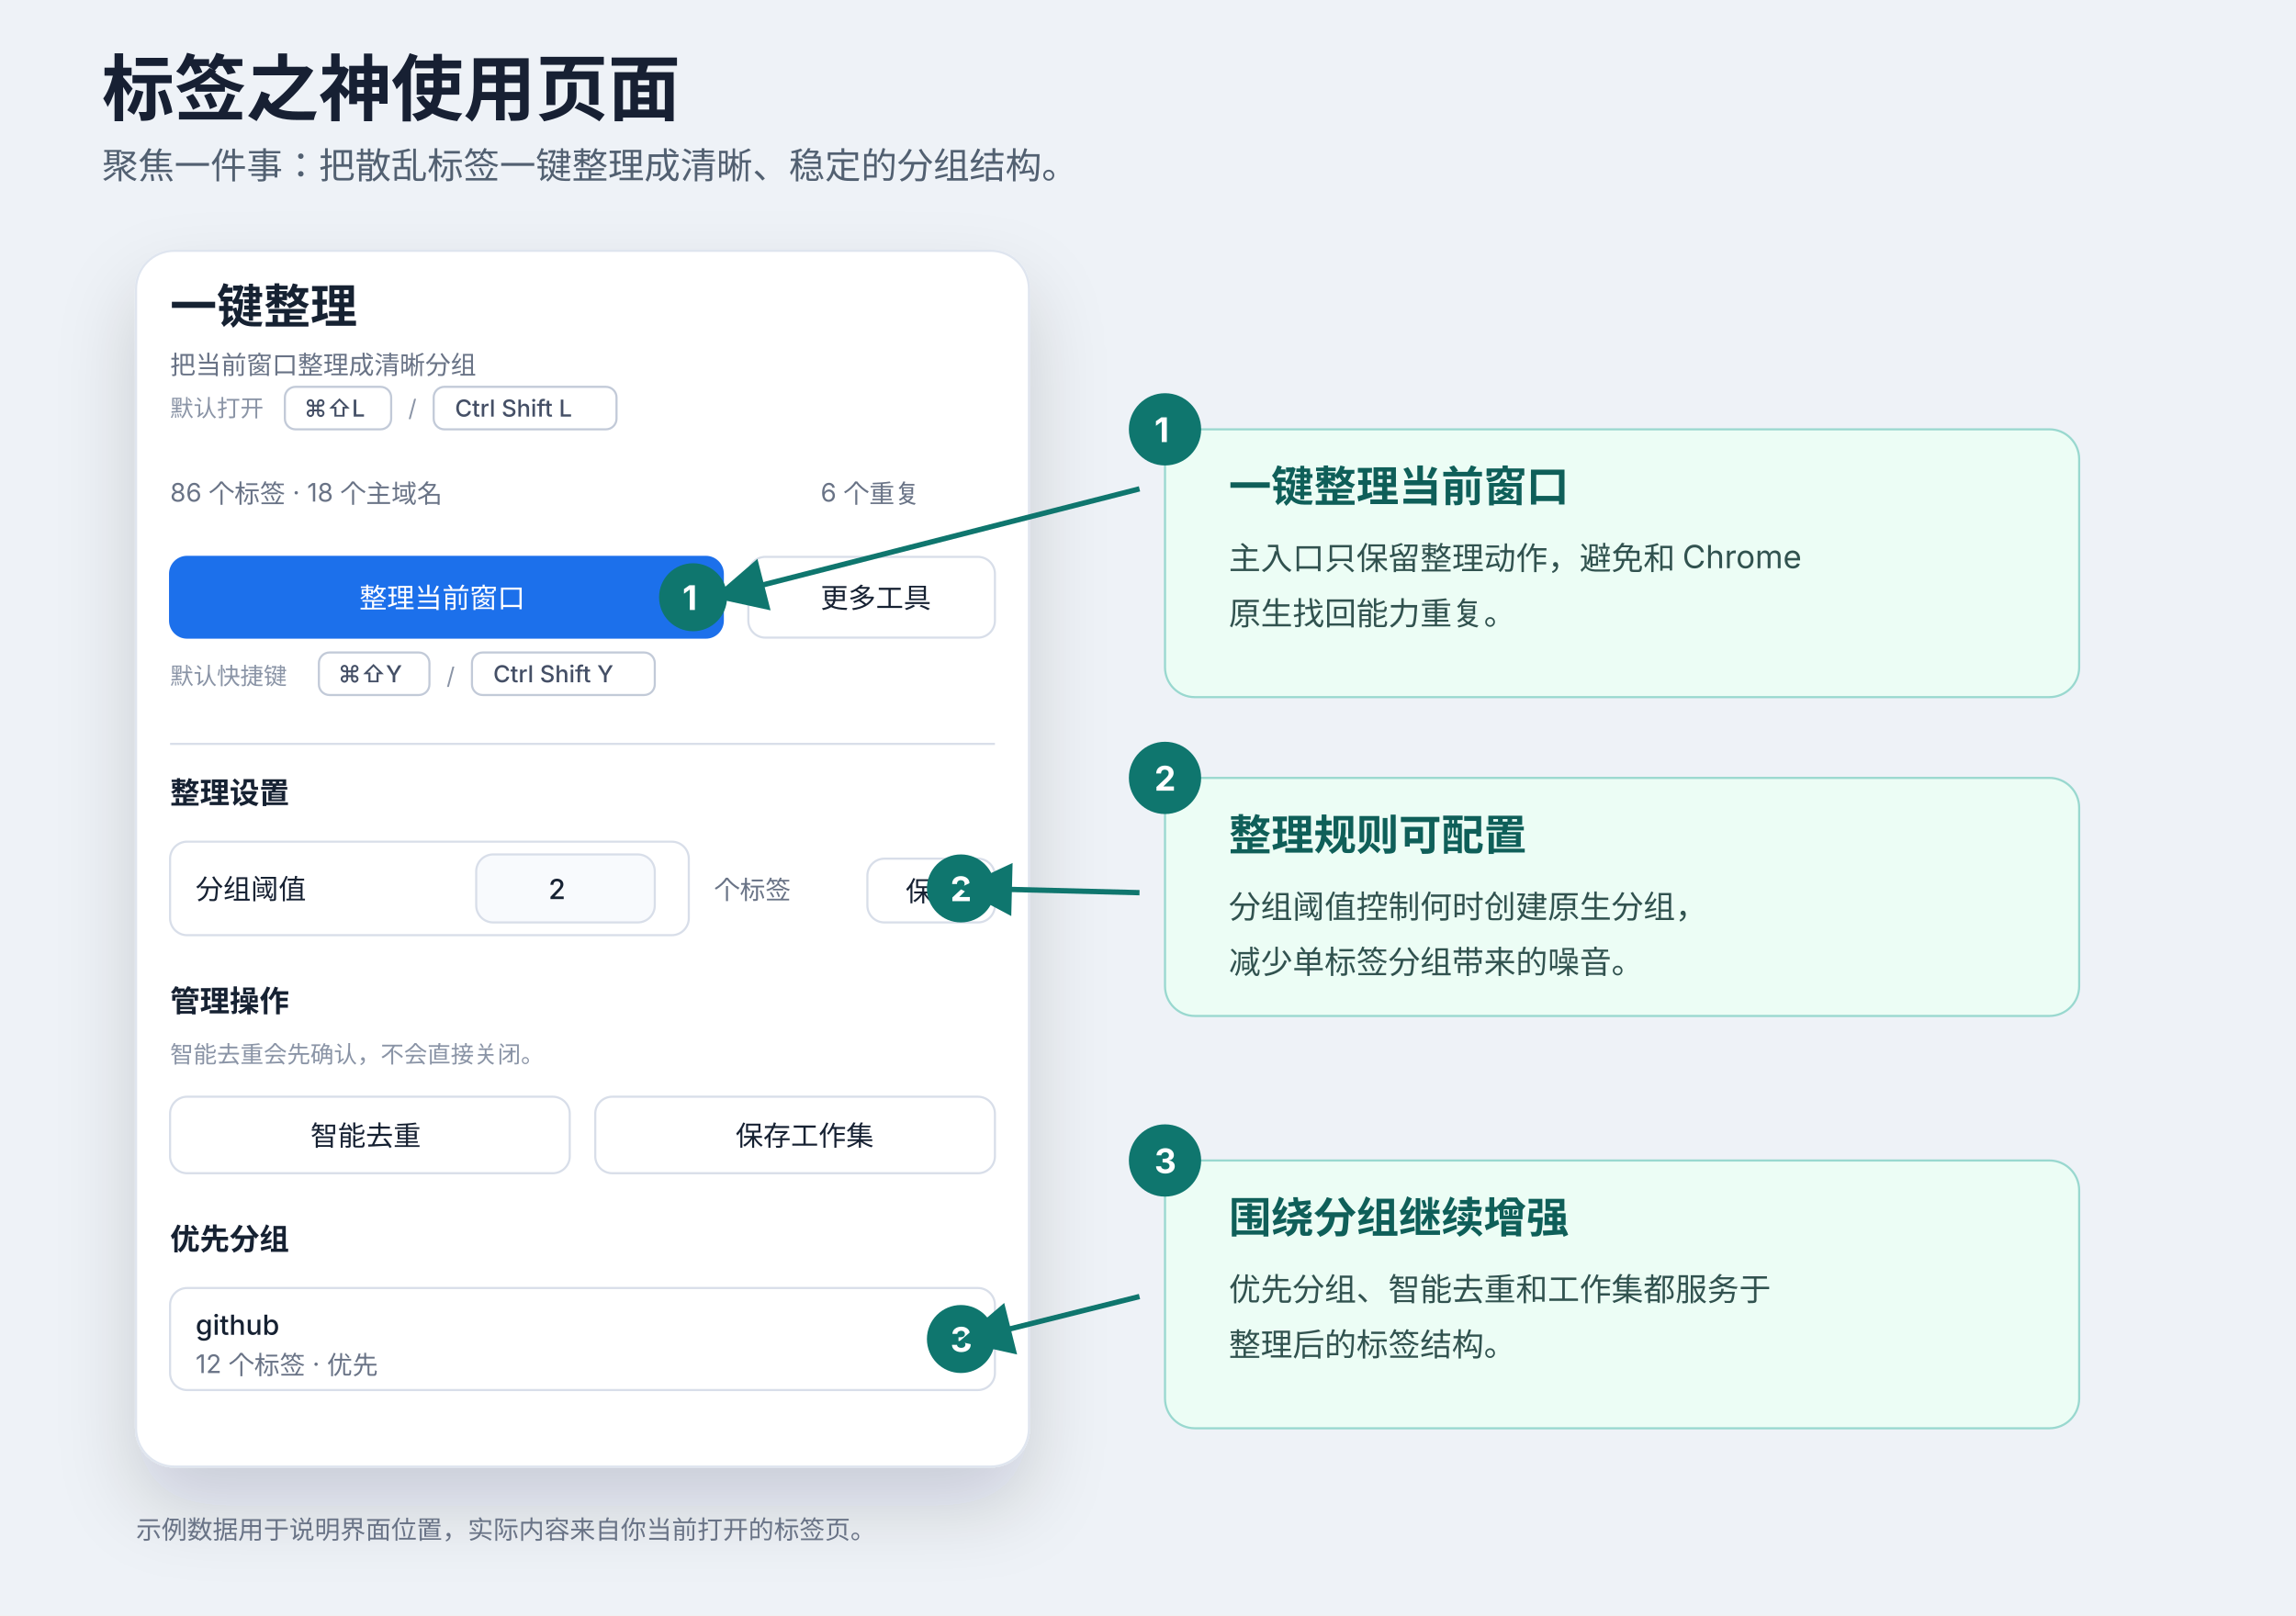
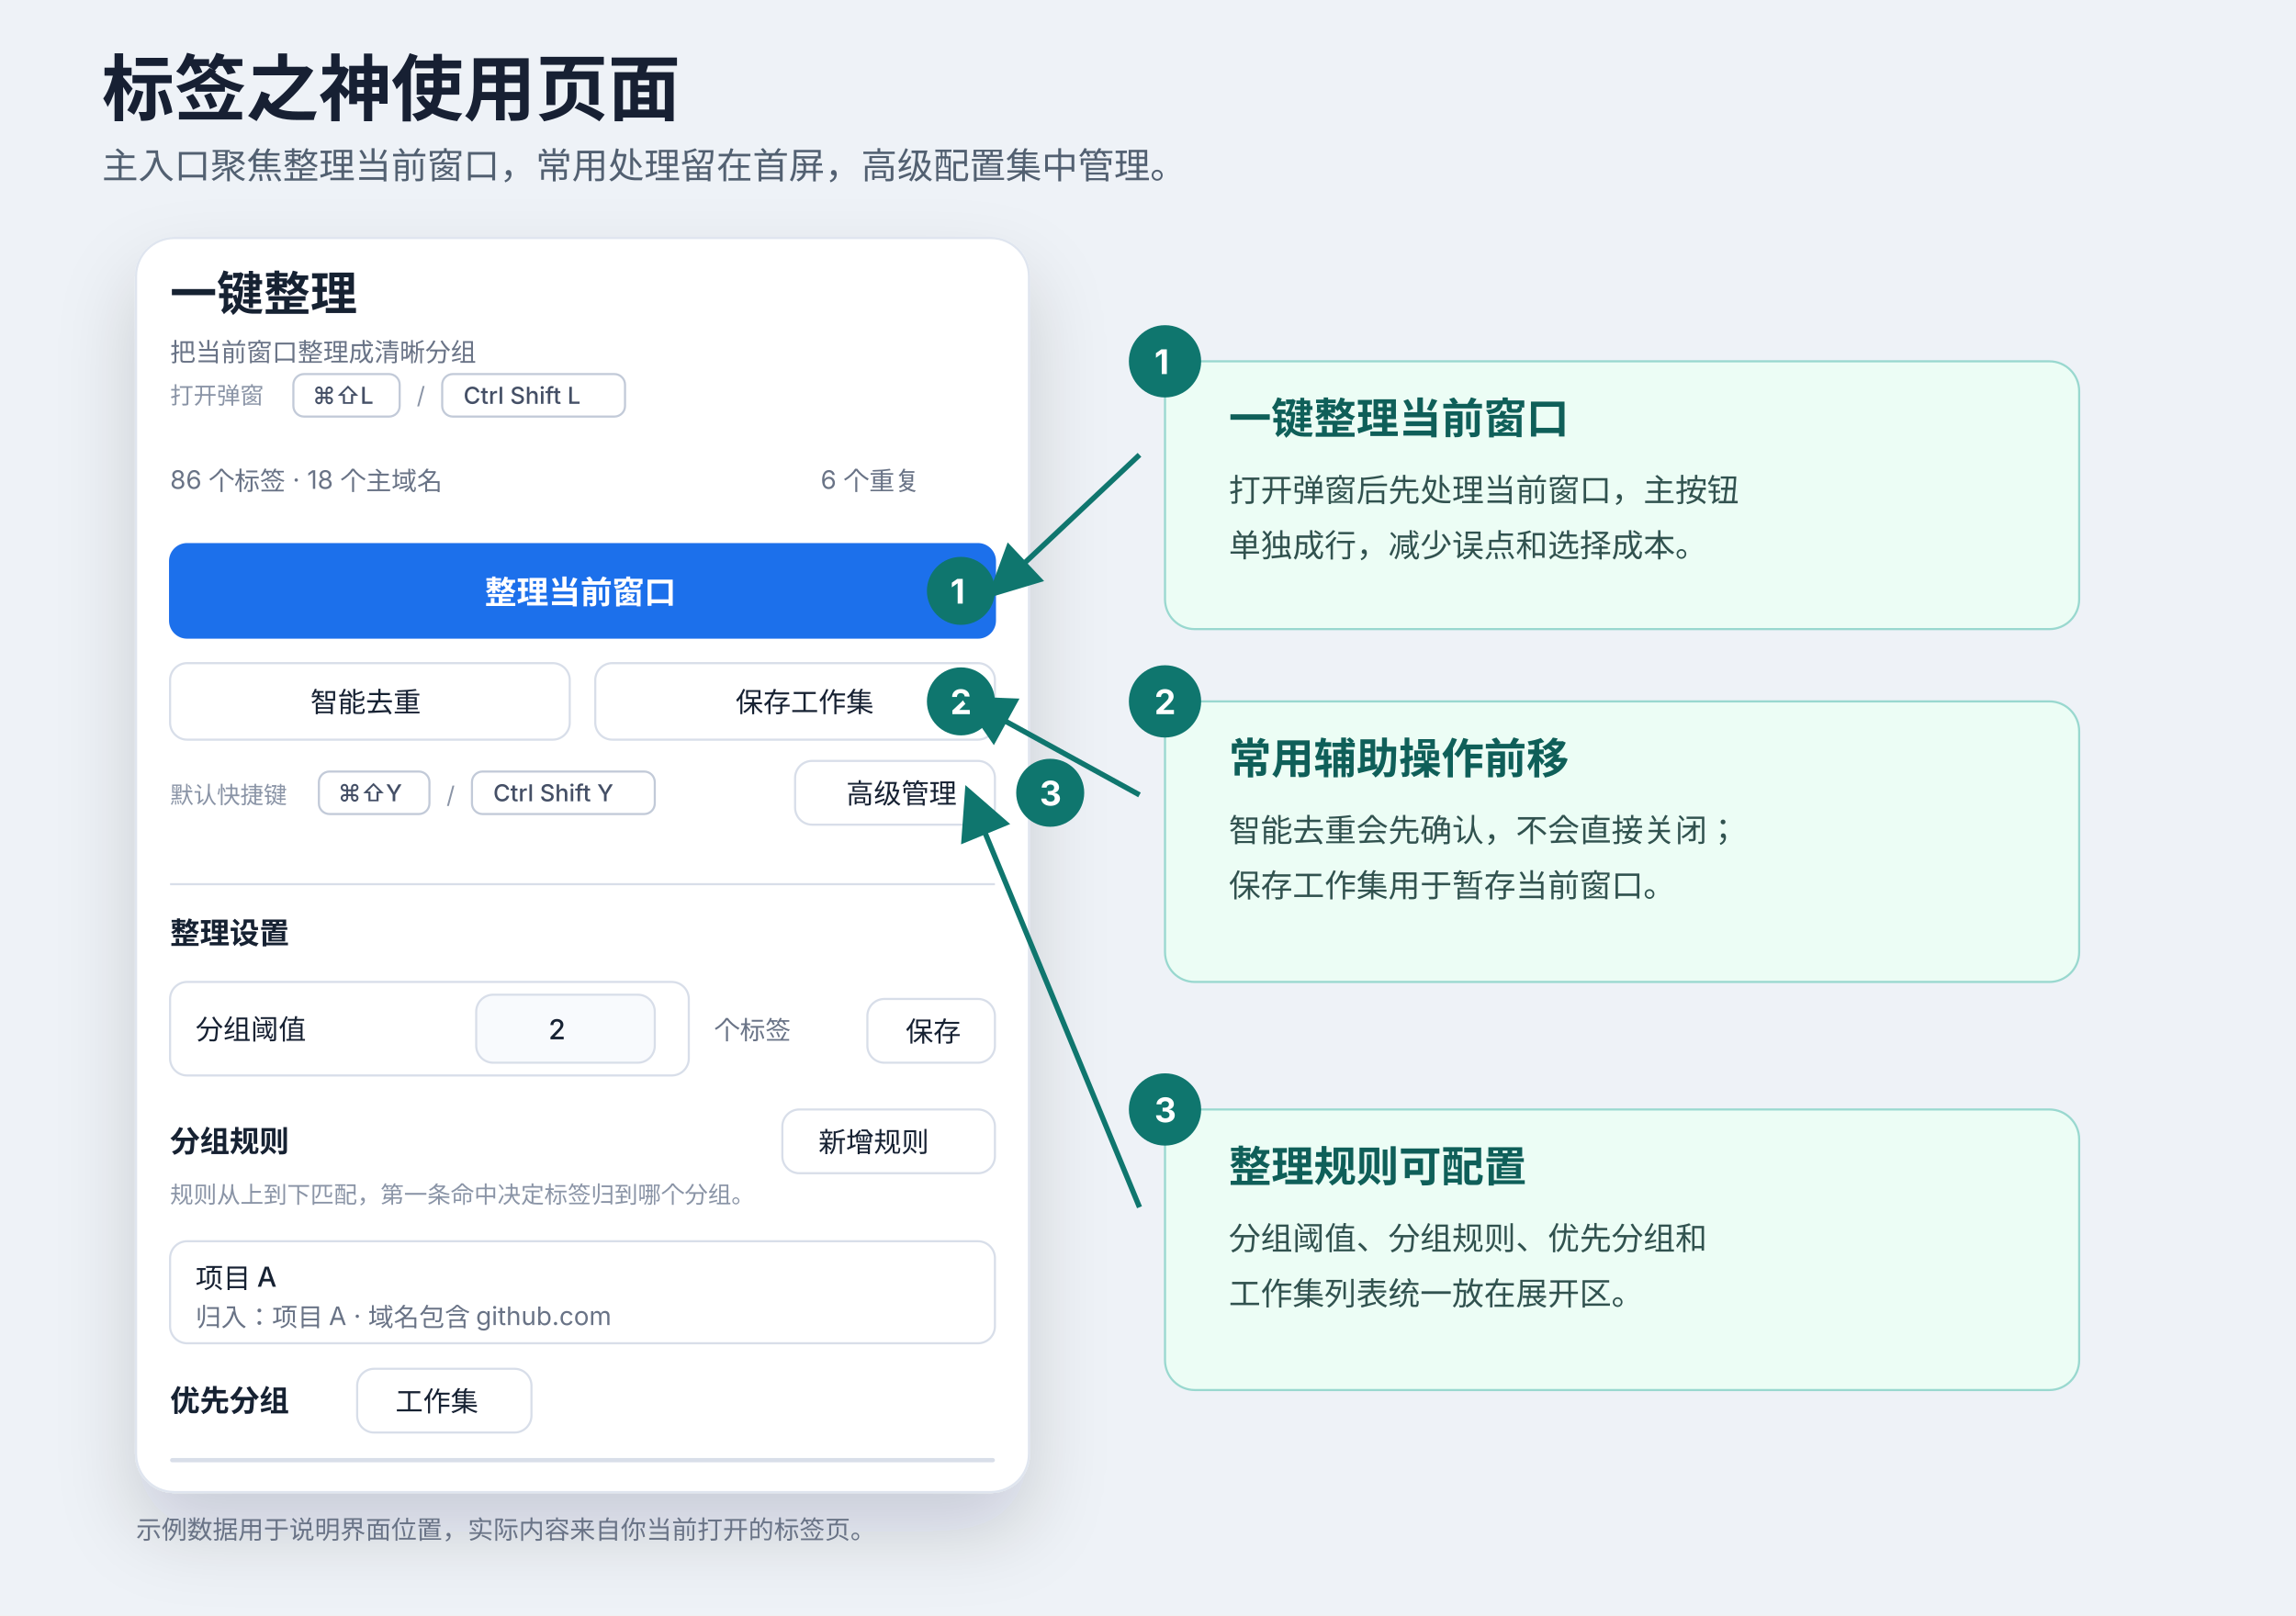
<svg xmlns="http://www.w3.org/2000/svg" width="1080" height="760" viewBox="0 0 1080 760">
  <defs>
    <filter id="shadow" x="-20%" y="-20%" width="140%" height="140%">
      <feDropShadow dx="0" dy="18" stdDeviation="18" flood-color="#0f172a" flood-opacity="0.16" />
    </filter>
    <marker id="arrow" markerWidth="10" markerHeight="10" refX="8" refY="5" orient="auto">
      <path d="M0,0 L10,5 L0,10 Z" fill="#0f766e" />
    </marker>
    <style>
      .page-title { font: 700 34px -apple-system, BlinkMacSystemFont, "Segoe UI", sans-serif; fill: #172033; }
      .page-subtitle { font: 400 17px -apple-system, BlinkMacSystemFont, "Segoe UI", sans-serif; fill: #526071; }
      .popup-title { font: 700 22px -apple-system, BlinkMacSystemFont, "Segoe UI", sans-serif; fill: #172033; }
      .section-title { font: 700 14px -apple-system, BlinkMacSystemFont, "Segoe UI", sans-serif; fill: #172033; }
      .label { font: 500 13px -apple-system, BlinkMacSystemFont, "Segoe UI", sans-serif; fill: #172033; }
      .small { font: 400 12px -apple-system, BlinkMacSystemFont, "Segoe UI", sans-serif; fill: #697386; }
      .tiny { font: 400 11px -apple-system, BlinkMacSystemFont, "Segoe UI", sans-serif; fill: #8a94a6; }
      .button { font: 500 13px -apple-system, BlinkMacSystemFont, "Segoe UI", sans-serif; }
+       .button-strong { font: 700 15px -apple-system, BlinkMacSystemFont, "Segoe UI", sans-serif; }
      .callout-title { font: 700 20px -apple-system, BlinkMacSystemFont, "Segoe UI", sans-serif; fill: #0f5f59; }
      .callout-body { font: 400 15px -apple-system, BlinkMacSystemFont, "Segoe UI", sans-serif; fill: #31524f; }
      .num { font: 700 16px -apple-system, BlinkMacSystemFont, "Segoe UI", sans-serif; fill: #ffffff; }
      .kbd { font: 500 11px -apple-system, BlinkMacSystemFont, "Segoe UI", sans-serif; fill: #445066; }
    </style>
  </defs>
  <rect width="1080" height="760" fill="#eef2f7" />
  <text x="48" y="54" class="page-title">标签之神使用页面</text>
-   <text x="48" y="84" class="page-subtitle">聚焦一件事：把散乱标签一键整理成清晰、稳定的分组结构。</text>
-   <g id="popup" transform="translate(64 118)" filter="url(#shadow)">
-     <rect x="0" y="0" width="420" height="572" rx="18" fill="#ffffff" stroke="#dfe5ef" />
+   <text x="48" y="84" class="page-subtitle">主入口聚焦整理当前窗口，常用处理留在首屏，高级配置集中管理。</text>
+   <g id="popup" transform="translate(64 112)" filter="url(#shadow)">
+     <rect x="0" y="0" width="420" height="590" rx="18" fill="#ffffff" stroke="#dfe5ef" />
    <text x="16" y="34" class="popup-title">一键整理</text>
    <text x="16" y="58" class="small">把当前窗口整理成清晰分组</text>
-     <text x="16" y="78" class="tiny">默认打开</text>
-     <rect x="70" y="64" width="50" height="20" rx="5" fill="#ffffff" stroke="#c2cad8" />
-     <text x="79" y="78" class="kbd">⌘⇧L</text>
-     <text x="128" y="78" class="tiny">/</text>
-     <rect x="140" y="64" width="86" height="20" rx="5" fill="#ffffff" stroke="#c2cad8" />
-     <text x="150" y="78" class="kbd">Ctrl Shift L</text>
+     <text x="16" y="78" class="tiny">打开弹窗</text>
+     <rect x="74" y="64" width="50" height="20" rx="5" fill="#ffffff" stroke="#c2cad8" />
+     <text x="83" y="78" class="kbd">⌘⇧L</text>
+     <text x="132" y="78" class="tiny">/</text>
+     <rect x="144" y="64" width="86" height="20" rx="5" fill="#ffffff" stroke="#c2cad8" />
+     <text x="154" y="78" class="kbd">Ctrl Shift L</text>
    <text x="16" y="118" class="small">86 个标签 · 18 个主域名</text>
    <text x="322" y="118" class="small">6 个重复</text>
-     <rect x="16" y="144" width="260" height="38" rx="8" fill="#1f6feb" stroke="#1f6feb" />
-     <text x="105" y="168" class="button" fill="#ffffff">整理当前窗口</text>
-     <rect x="288" y="144" width="116" height="38" rx="8" fill="#ffffff" stroke="#d8dee9" />
-     <text x="322" y="168" class="button" fill="#172033">更多工具</text>
-     <text x="16" y="204" class="tiny">默认快捷键</text>
-     <rect x="86" y="189" width="52" height="20" rx="5" fill="#ffffff" stroke="#c2cad8" />
-     <text x="95" y="203" class="kbd">⌘⇧Y</text>
-     <text x="146" y="204" class="tiny">/</text>
-     <rect x="158" y="189" width="86" height="20" rx="5" fill="#ffffff" stroke="#c2cad8" />
-     <text x="168" y="203" class="kbd">Ctrl Shift Y</text>
-     <line x1="16" y1="232" x2="404" y2="232" stroke="#d8dee9" />
-     <text x="16" y="260" class="section-title">整理设置</text>
-     <rect x="16" y="278" width="244" height="44" rx="8" fill="#ffffff" stroke="#d8dee9" />
-     <text x="28" y="305" class="label">分组阈值</text>
-     <rect x="160" y="284" width="84" height="32" rx="8" fill="#f8fafd" stroke="#d8dee9" />
-     <text x="194" y="305" class="label">2</text>
-     <text x="272" y="305" class="small">个标签</text>
-     <rect x="344" y="286" width="60" height="30" rx="8" fill="#ffffff" stroke="#d8dee9" />
-     <text x="362" y="306" class="button" fill="#172033">保存</text>
-     <text x="16" y="358" class="section-title">管理操作</text>
-     <text x="16" y="382" class="tiny">智能去重会先确认，不会直接关闭。</text>
-     <rect x="16" y="398" width="188" height="36" rx="8" fill="#ffffff" stroke="#d8dee9" />
-     <text x="82" y="421" class="button" fill="#172033">智能去重</text>
-     <rect x="216" y="398" width="188" height="36" rx="8" fill="#ffffff" stroke="#d8dee9" />
-     <text x="282" y="421" class="button" fill="#172033">保存工作集</text>
-     <text x="16" y="470" class="section-title">优先分组</text>
-     <rect x="16" y="488" width="388" height="48" rx="8" fill="#ffffff" stroke="#d8dee9" />
-     <text x="28" y="510" class="label">github</text>
-     <text x="28" y="528" class="small">12 个标签 · 优先</text>
-     <text x="374" y="520" class="label">★</text>
+     <rect x="16" y="144" width="388" height="44" rx="8" fill="#1f6feb" stroke="#1f6feb" />
+     <text x="164" y="172" class="button-strong" fill="#ffffff">整理当前窗口</text>
+     <rect x="16" y="200" width="188" height="36" rx="8" fill="#ffffff" stroke="#d8dee9" />
+     <text x="82" y="223" class="button" fill="#172033">智能去重</text>
+     <rect x="216" y="200" width="188" height="36" rx="8" fill="#ffffff" stroke="#d8dee9" />
+     <text x="282" y="223" class="button" fill="#172033">保存工作集</text>
+     <text x="16" y="266" class="tiny">默认快捷键</text>
+     <rect x="86" y="251" width="52" height="20" rx="5" fill="#ffffff" stroke="#c2cad8" />
+     <text x="95" y="265" class="kbd">⌘⇧Y</text>
+     <text x="146" y="266" class="tiny">/</text>
+     <rect x="158" y="251" width="86" height="20" rx="5" fill="#ffffff" stroke="#c2cad8" />
+     <text x="168" y="265" class="kbd">Ctrl Shift Y</text>
+     <rect x="310" y="246" width="94" height="30" rx="8" fill="#ffffff" stroke="#d8dee9" />
+     <text x="334" y="266" class="button" fill="#172033">高级管理</text>
+     <line x1="16" y1="304" x2="404" y2="304" stroke="#d8dee9" />
+     <text x="16" y="332" class="section-title">整理设置</text>
+     <rect x="16" y="350" width="244" height="44" rx="8" fill="#ffffff" stroke="#d8dee9" />
+     <text x="28" y="377" class="label">分组阈值</text>
+     <rect x="160" y="356" width="84" height="32" rx="8" fill="#f8fafd" stroke="#d8dee9" />
+     <text x="194" y="377" class="label">2</text>
+     <text x="272" y="377" class="small">个标签</text>
+     <rect x="344" y="358" width="60" height="30" rx="8" fill="#ffffff" stroke="#d8dee9" />
+     <text x="362" y="378" class="button" fill="#172033">保存</text>
+     <text x="16" y="430" class="section-title">分组规则</text>
+     <rect x="304" y="410" width="100" height="30" rx="8" fill="#ffffff" stroke="#d8dee9" />
+     <text x="321" y="430" class="button" fill="#172033">新增规则</text>
+     <text x="16" y="454" class="tiny">规则从上到下匹配，第一条命中决定标签归到哪个分组。</text>
+     <rect x="16" y="472" width="388" height="48" rx="8" fill="#ffffff" stroke="#d8dee9" />
+     <text x="28" y="494" class="label">项目 A</text>
+     <text x="28" y="512" class="small">归入：项目 A · 域名包含 github.com</text>
+     <text x="16" y="552" class="section-title">优先分组</text>
+     <rect x="104" y="532" width="82" height="30" rx="8" fill="#ffffff" stroke="#d8dee9" />
+     <text x="122" y="552" class="button" fill="#172033">工作集</text>
+     <rect x="16" y="574" width="388" height="2" rx="1" fill="#d8dee9" />
  </g>
-   <g id="badges" transform="translate(64 118)">
-     <circle cx="262" cy="163" r="16" fill="#0f766e" />
-     <text x="257" y="169" class="num">1</text>
-     <circle cx="388" cy="300" r="16" fill="#0f766e" />
-     <text x="383" y="306" class="num">2</text>
-     <circle cx="388" cy="512" r="16" fill="#0f766e" />
-     <text x="383" y="518" class="num">3</text>
+   <g id="badges" transform="translate(64 112)">
+     <circle cx="388" cy="166" r="16" fill="#0f766e" />
+     <text x="383" y="172" class="num">1</text>
+     <circle cx="388" cy="218" r="16" fill="#0f766e" />
+     <text x="383" y="224" class="num">2</text>
+     <circle cx="430" cy="261" r="16" fill="#0f766e" />
+     <text x="425" y="267" class="num">3</text>
  </g>
  <g id="callouts">
-     <path d="M536 230 L340 280" stroke="#0f766e" stroke-width="2.5" fill="none" marker-end="url(#arrow)" />
-     <rect x="548" y="202" width="430" height="126" rx="14" fill="#ecfdf5" stroke="#99d8cf" />
-     <circle cx="548" cy="202" r="17" fill="#0f766e" />
-     <text x="543" y="208" class="num">1</text>
-     <text x="578" y="236" class="callout-title">一键整理当前窗口</text>
-     <text x="578" y="268" class="callout-body">主入口只保留整理动作，避免和 Chrome</text>
-     <text x="578" y="294" class="callout-body">原生找回能力重复。</text>
-     <path d="M536 420 L456 418" stroke="#0f766e" stroke-width="2.5" fill="none" marker-end="url(#arrow)" />
-     <rect x="548" y="366" width="430" height="112" rx="14" fill="#ecfdf5" stroke="#99d8cf" />
-     <circle cx="548" cy="366" r="17" fill="#0f766e" />
-     <text x="543" y="372" class="num">2</text>
-     <text x="578" y="400" class="callout-title">整理规则可配置</text>
-     <text x="578" y="432" class="callout-body">分组阈值控制何时创建原生分组，</text>
-     <text x="578" y="458" class="callout-body">减少单标签分组带来的噪音。</text>
-     <path d="M536 610 L456 630" stroke="#0f766e" stroke-width="2.5" fill="none" marker-end="url(#arrow)" />
-     <rect x="548" y="546" width="430" height="126" rx="14" fill="#ecfdf5" stroke="#99d8cf" />
-     <circle cx="548" cy="546" r="17" fill="#0f766e" />
-     <text x="543" y="552" class="num">3</text>
-     <text x="578" y="580" class="callout-title">围绕分组继续增强</text>
-     <text x="578" y="612" class="callout-body">优先分组、智能去重和工作集都服务于</text>
-     <text x="578" y="638" class="callout-body">整理后的标签结构。</text>
+     <path d="M536 214 L468 278" stroke="#0f766e" stroke-width="2.5" fill="none" marker-end="url(#arrow)" />
+     <rect x="548" y="170" width="430" height="126" rx="14" fill="#ecfdf5" stroke="#99d8cf" />
+     <circle cx="548" cy="170" r="17" fill="#0f766e" />
+     <text x="543" y="176" class="num">1</text>
+     <text x="578" y="204" class="callout-title">一键整理当前窗口</text>
+     <text x="578" y="236" class="callout-body">打开弹窗后先处理当前窗口，主按钮</text>
+     <text x="578" y="262" class="callout-body">单独成行，减少误点和选择成本。</text>
+     <path d="M536 374 L456 330" stroke="#0f766e" stroke-width="2.5" fill="none" marker-end="url(#arrow)" />
+     <rect x="548" y="330" width="430" height="132" rx="14" fill="#ecfdf5" stroke="#99d8cf" />
+     <circle cx="548" cy="330" r="17" fill="#0f766e" />
+     <text x="543" y="336" class="num">2</text>
+     <text x="578" y="364" class="callout-title">常用辅助操作前移</text>
+     <text x="578" y="396" class="callout-body">智能去重会先确认，不会直接关闭；</text>
+     <text x="578" y="422" class="callout-body">保存工作集用于暂存当前窗口。</text>
+     <path d="M536 568 L456 374" stroke="#0f766e" stroke-width="2.5" fill="none" marker-end="url(#arrow)" />
+     <rect x="548" y="522" width="430" height="132" rx="14" fill="#ecfdf5" stroke="#99d8cf" />
+     <circle cx="548" cy="522" r="17" fill="#0f766e" />
+     <text x="543" y="528" class="num">3</text>
+     <text x="578" y="556" class="callout-title">整理规则可配置</text>
+     <text x="578" y="588" class="callout-body">分组阈值、分组规则、优先分组和</text>
+     <text x="578" y="614" class="callout-body">工作集列表统一放在展开区。</text>
  </g>
  <text x="64" y="724" class="small">示例数据用于说明界面位置，实际内容来自你当前打开的标签页。</text>
</svg>
